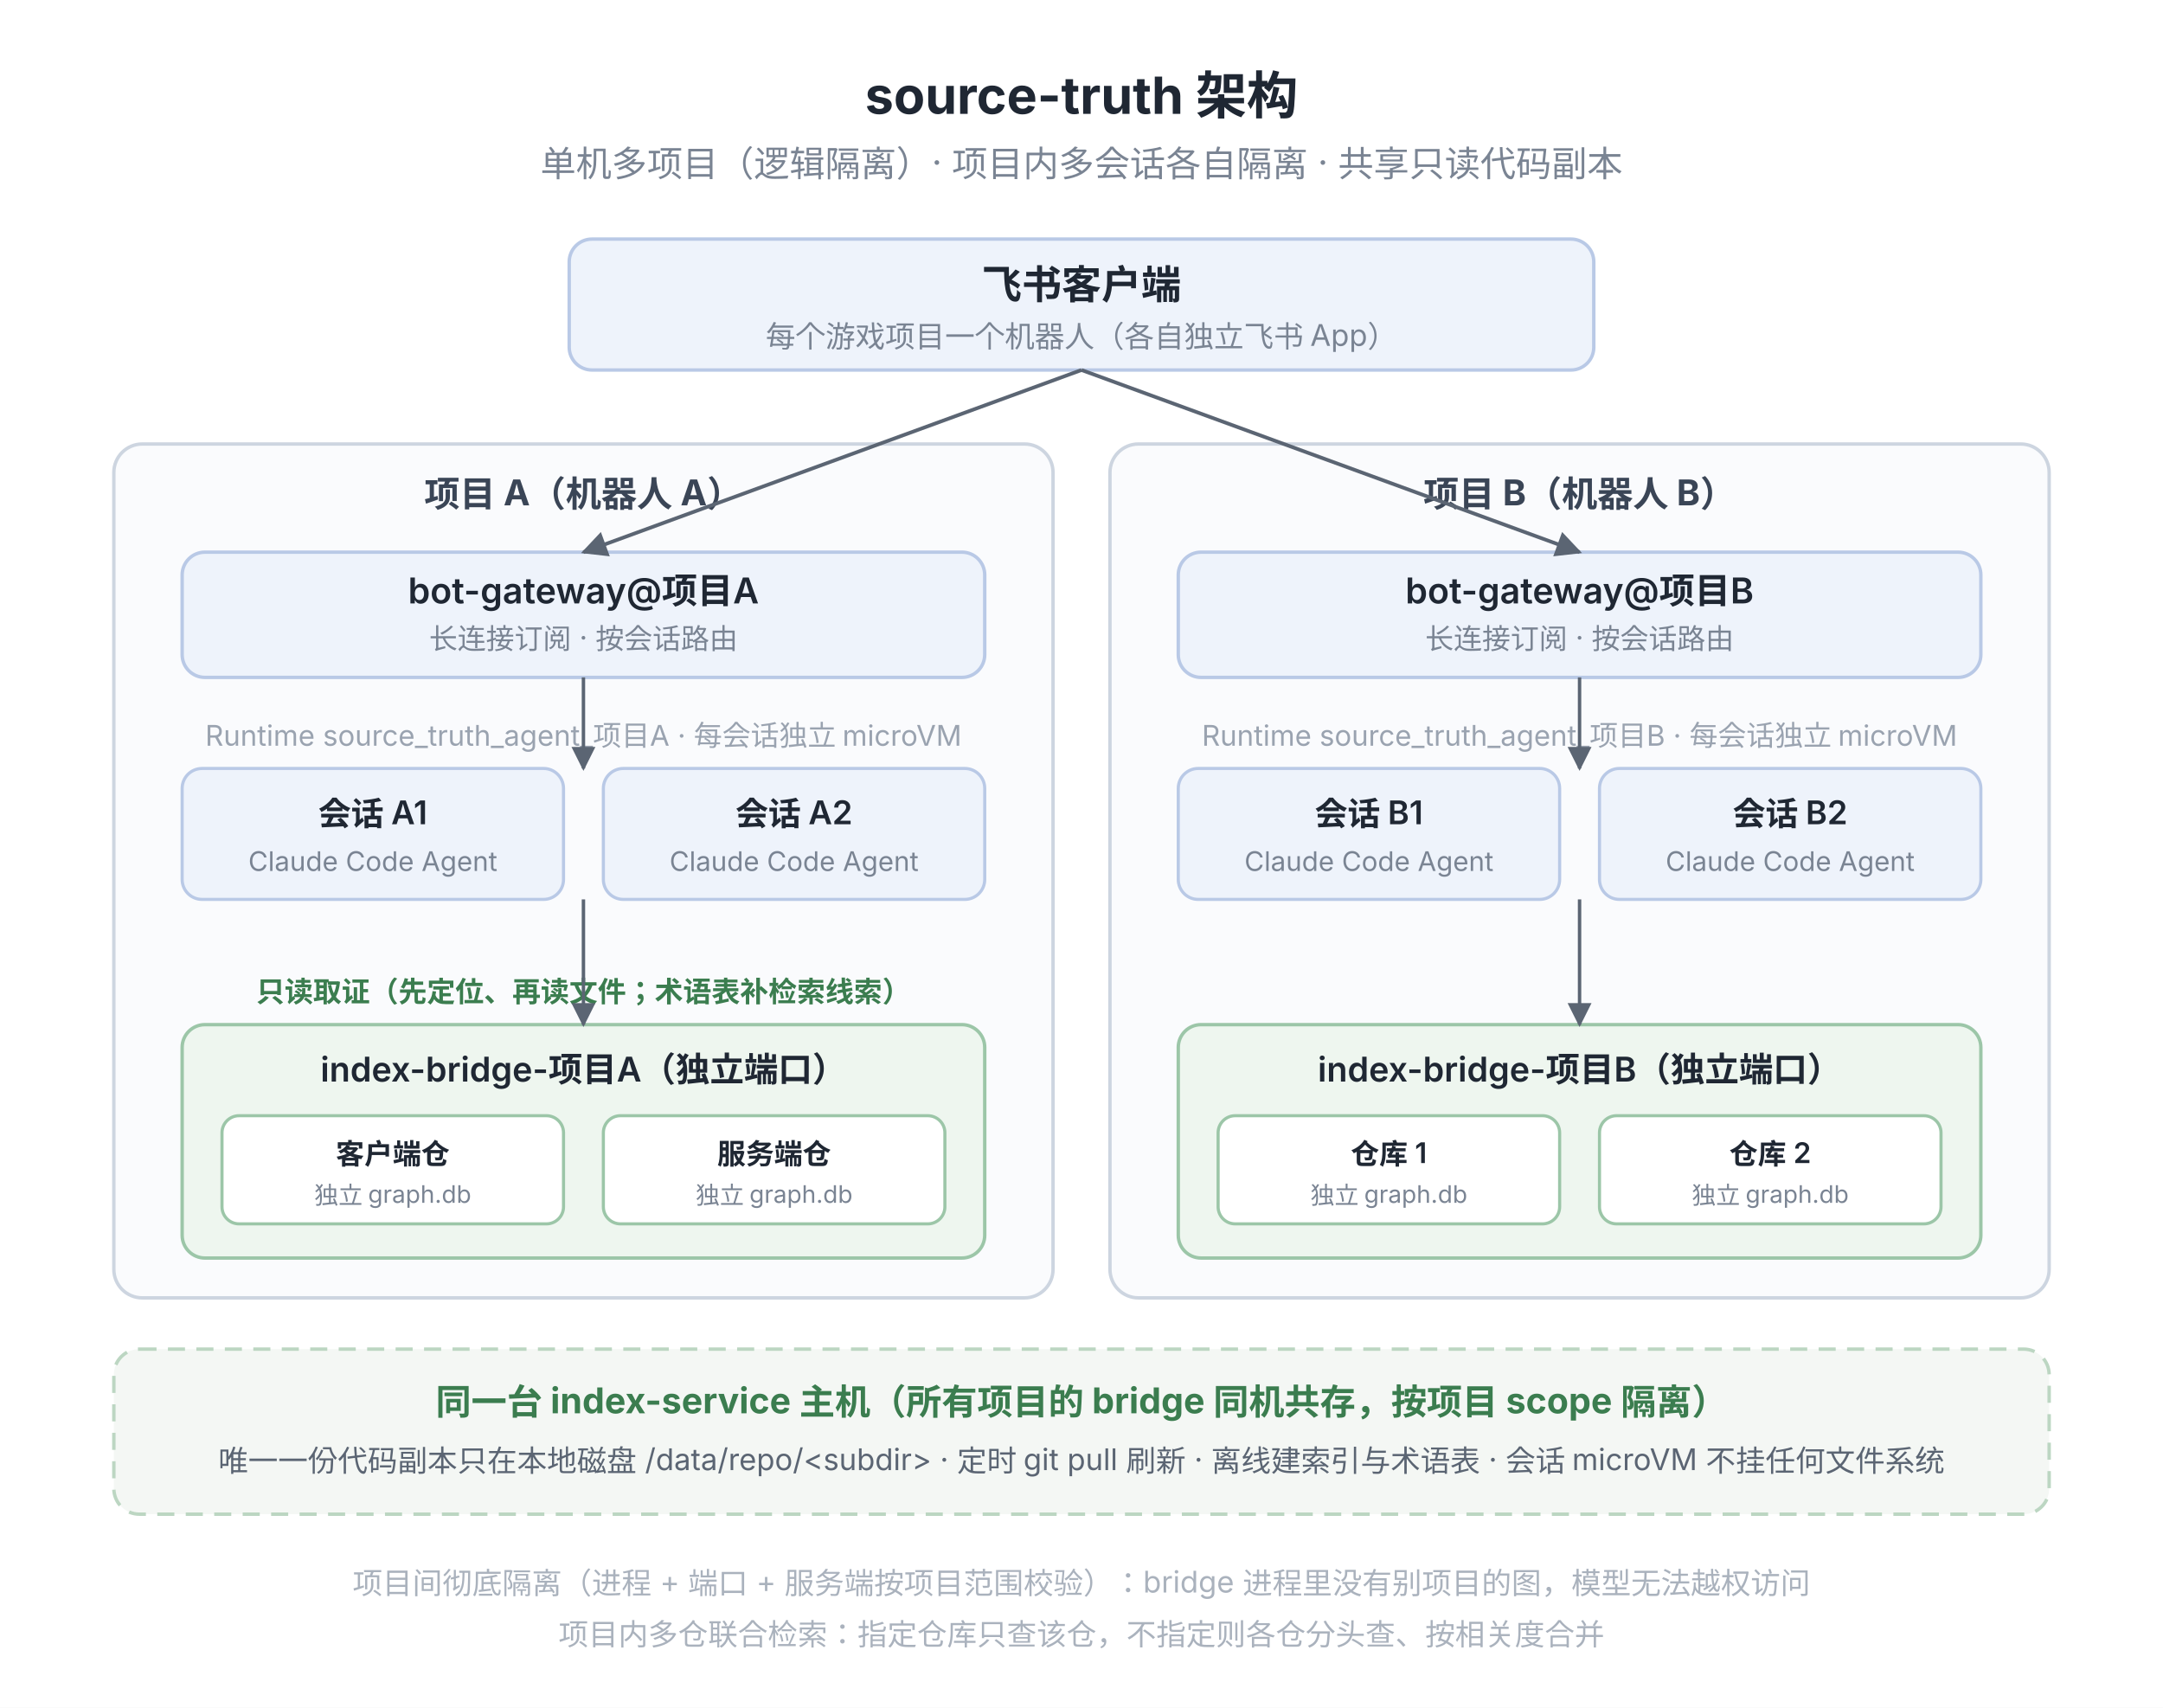
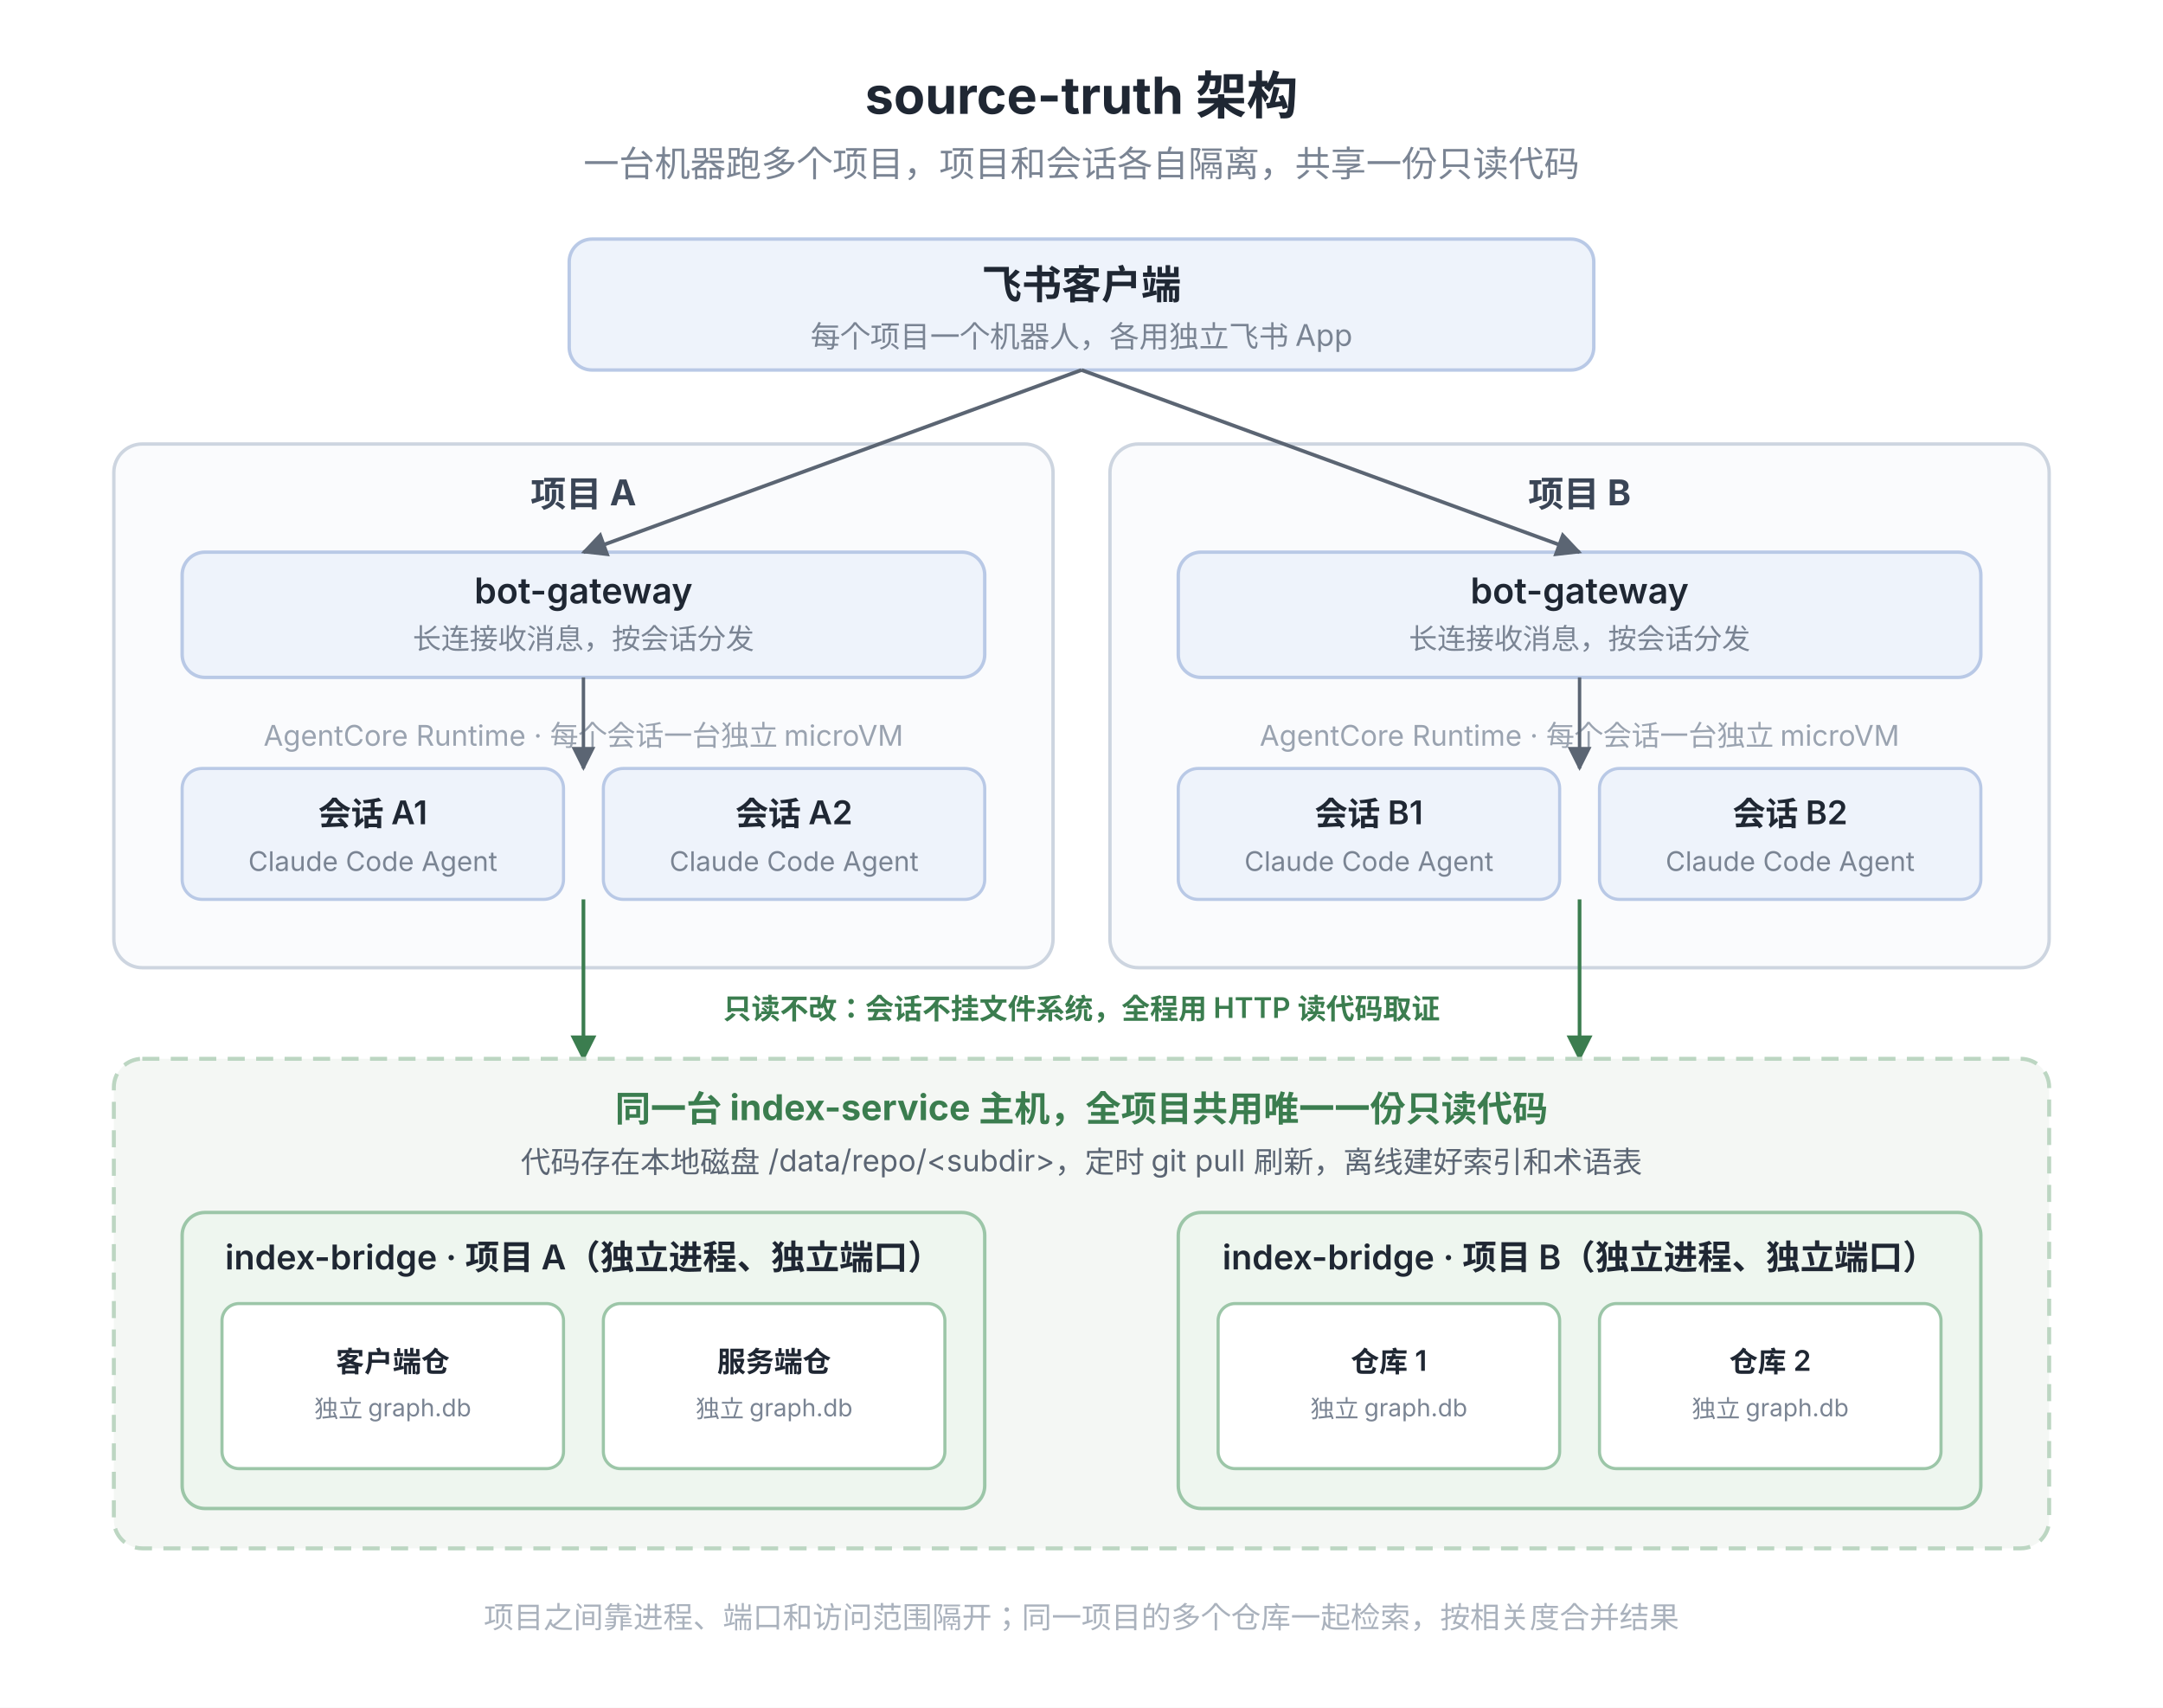
<svg xmlns="http://www.w3.org/2000/svg" width="760" height="600" viewBox="0 0 760 600" font-family="-apple-system, BlinkMacSystemFont, 'Segoe UI', 'PingFang SC', 'Microsoft YaHei', sans-serif">
  <defs>
    <marker id="arrow" viewBox="0 0 10 10" refX="9" refY="5" markerWidth="7" markerHeight="7" orient="auto-start-reverse">
      <path d="M0,0 L10,5 L0,10 z" fill="#5b6573" />
    </marker>
    <marker id="arrowgreen" viewBox="0 0 10 10" refX="9" refY="5" markerWidth="7" markerHeight="7" orient="auto-start-reverse">
      <path d="M0,0 L10,5 L0,10 z" fill="#3b7d4f" />
    </marker>
  </defs>
  <rect x="0" y="0" width="760" height="600" fill="#ffffff" />
  <text x="380" y="40" text-anchor="middle" font-size="18" font-weight="700" fill="#1f2733">source-truth 架构</text>
-   <text x="380" y="62" text-anchor="middle" font-size="12.5" fill="#7a8493">单机多项目（逻辑隔离）· 项目内多会话各自隔离 · 共享只读代码副本</text>
+   <text x="380" y="62" text-anchor="middle" font-size="12.5" fill="#7a8493">一台机器跑多个项目，项目和会话各自隔离，共享一份只读代码</text>
  <rect x="200" y="84" width="360" height="46" rx="8" fill="#eef3fb" stroke="#b9c9e6" stroke-width="1.2" />
  <text x="380" y="105" text-anchor="middle" font-size="14" font-weight="600" fill="#1f2733">飞书客户端</text>
-   <text x="380" y="122" text-anchor="middle" font-size="10.5" fill="#7a8493">每个游戏项目一个机器人（各自独立飞书 App）</text>
-   <rect x="40" y="156" width="330" height="300" rx="10" fill="#fafbfd" stroke="#cdd5e0" stroke-width="1.2" />
-   <text x="205" y="178" text-anchor="middle" font-size="12.5" font-weight="700" fill="#3a4556">项目 A（机器人 A）</text>
-   <rect x="390" y="156" width="330" height="300" rx="10" fill="#fafbfd" stroke="#cdd5e0" stroke-width="1.2" />
-   <text x="555" y="178" text-anchor="middle" font-size="12.5" font-weight="700" fill="#3a4556">项目 B（机器人 B）</text>
+   <text x="380" y="122" text-anchor="middle" font-size="10.5" fill="#7a8493">每个项目一个机器人，各用独立飞书 App</text>
+   <rect x="40" y="156" width="330" height="184" rx="10" fill="#fafbfd" stroke="#cdd5e0" stroke-width="1.2" />
+   <text x="205" y="178" text-anchor="middle" font-size="12.5" font-weight="700" fill="#3a4556">项目 A</text>
+   <rect x="390" y="156" width="330" height="184" rx="10" fill="#fafbfd" stroke="#cdd5e0" stroke-width="1.2" />
+   <text x="555" y="178" text-anchor="middle" font-size="12.5" font-weight="700" fill="#3a4556">项目 B</text>
  <rect x="64" y="194" width="282" height="44" rx="8" fill="#eef3fb" stroke="#b9c9e6" stroke-width="1.2" />
-   <text x="205" y="212" text-anchor="middle" font-size="12.5" font-weight="600" fill="#1f2733">bot-gateway@项目A</text>
-   <text x="205" y="228" text-anchor="middle" font-size="10" fill="#7a8493">长连接订阅 · 按会话路由</text>
+   <text x="205" y="212" text-anchor="middle" font-size="12.5" font-weight="600" fill="#1f2733">bot-gateway</text>
+   <text x="205" y="228" text-anchor="middle" font-size="10" fill="#7a8493">长连接收消息，按会话分发</text>
  <rect x="414" y="194" width="282" height="44" rx="8" fill="#eef3fb" stroke="#b9c9e6" stroke-width="1.2" />
-   <text x="555" y="212" text-anchor="middle" font-size="12.5" font-weight="600" fill="#1f2733">bot-gateway@项目B</text>
-   <text x="555" y="228" text-anchor="middle" font-size="10" fill="#7a8493">长连接订阅 · 按会话路由</text>
-   <text x="205" y="262" text-anchor="middle" font-size="10" fill="#9aa3b0">Runtime source_truth_agent_项目A · 每会话独立 microVM</text>
+   <text x="555" y="212" text-anchor="middle" font-size="12.5" font-weight="600" fill="#1f2733">bot-gateway</text>
+   <text x="555" y="228" text-anchor="middle" font-size="10" fill="#7a8493">长连接收消息，按会话分发</text>
+   <text x="205" y="262" text-anchor="middle" font-size="10" fill="#9aa3b0">AgentCore Runtime · 每个会话一台独立 microVM</text>
  <rect x="64" y="270" width="134" height="46" rx="7" fill="#eef3fb" stroke="#b9c9e6" stroke-width="1.1" />
  <text x="131" y="290" text-anchor="middle" font-size="11.5" font-weight="600" fill="#1f2733">会话 A1</text>
  <text x="131" y="306" text-anchor="middle" font-size="9.5" fill="#7a8493">Claude Code Agent</text>
  <rect x="212" y="270" width="134" height="46" rx="7" fill="#eef3fb" stroke="#b9c9e6" stroke-width="1.1" />
  <text x="279" y="290" text-anchor="middle" font-size="11.5" font-weight="600" fill="#1f2733">会话 A2</text>
  <text x="279" y="306" text-anchor="middle" font-size="9.5" fill="#7a8493">Claude Code Agent</text>
-   <text x="555" y="262" text-anchor="middle" font-size="10" fill="#9aa3b0">Runtime source_truth_agent_项目B · 每会话独立 microVM</text>
+   <text x="555" y="262" text-anchor="middle" font-size="10" fill="#9aa3b0">AgentCore Runtime · 每个会话一台独立 microVM</text>
  <rect x="414" y="270" width="134" height="46" rx="7" fill="#eef3fb" stroke="#b9c9e6" stroke-width="1.1" />
  <text x="481" y="290" text-anchor="middle" font-size="11.5" font-weight="600" fill="#1f2733">会话 B1</text>
  <text x="481" y="306" text-anchor="middle" font-size="9.5" fill="#7a8493">Claude Code Agent</text>
  <rect x="562" y="270" width="134" height="46" rx="7" fill="#eef3fb" stroke="#b9c9e6" stroke-width="1.1" />
  <text x="629" y="290" text-anchor="middle" font-size="11.5" font-weight="600" fill="#1f2733">会话 B2</text>
  <text x="629" y="306" text-anchor="middle" font-size="9.5" fill="#7a8493">Claude Code Agent</text>
-   <text x="205" y="352" text-anchor="middle" font-size="10" fill="#3b7d4f" font-weight="600">只读取证（先定位、再读文件；术语表补检索线索）</text>
-   <rect x="64" y="360" width="282" height="82" rx="8" fill="#eef6ef" stroke="#9cc6a8" stroke-width="1.2" />
-   <text x="205" y="380" text-anchor="middle" font-size="12" font-weight="600" fill="#1f2733">index-bridge-项目A（独立端口）</text>
-   <rect x="78" y="392" width="120" height="38" rx="6" fill="#ffffff" stroke="#9cc6a8" stroke-width="1.1" />
-   <text x="138" y="409" text-anchor="middle" font-size="10" font-weight="600" fill="#1f2733">客户端仓</text>
-   <text x="138" y="423" text-anchor="middle" font-size="8.5" fill="#7a8493">独立 graph.db</text>
-   <rect x="212" y="392" width="120" height="38" rx="6" fill="#ffffff" stroke="#9cc6a8" stroke-width="1.1" />
-   <text x="272" y="409" text-anchor="middle" font-size="10" font-weight="600" fill="#1f2733">服务端仓</text>
-   <text x="272" y="423" text-anchor="middle" font-size="8.5" fill="#7a8493">独立 graph.db</text>
-   <rect x="414" y="360" width="282" height="82" rx="8" fill="#eef6ef" stroke="#9cc6a8" stroke-width="1.2" />
-   <text x="555" y="380" text-anchor="middle" font-size="12" font-weight="600" fill="#1f2733">index-bridge-项目B（独立端口）</text>
-   <rect x="428" y="392" width="120" height="38" rx="6" fill="#ffffff" stroke="#9cc6a8" stroke-width="1.1" />
-   <text x="488" y="409" text-anchor="middle" font-size="10" font-weight="600" fill="#1f2733">仓库 1</text>
-   <text x="488" y="423" text-anchor="middle" font-size="8.5" fill="#7a8493">独立 graph.db</text>
-   <rect x="562" y="392" width="120" height="38" rx="6" fill="#ffffff" stroke="#9cc6a8" stroke-width="1.1" />
-   <text x="622" y="409" text-anchor="middle" font-size="10" font-weight="600" fill="#1f2733">仓库 2</text>
-   <text x="622" y="423" text-anchor="middle" font-size="8.5" fill="#7a8493">独立 graph.db</text>
  <line x1="380" y1="130" x2="205" y2="194" stroke="#5b6573" stroke-width="1.3" marker-end="url(#arrow)" />
  <line x1="380" y1="130" x2="555" y2="194" stroke="#5b6573" stroke-width="1.3" marker-end="url(#arrow)" />
  <line x1="205" y1="238" x2="205" y2="270" stroke="#5b6573" stroke-width="1.2" marker-end="url(#arrow)" />
-   <line x1="205" y1="316" x2="205" y2="360" stroke="#5b6573" stroke-width="1.2" marker-end="url(#arrow)" />
  <line x1="555" y1="238" x2="555" y2="270" stroke="#5b6573" stroke-width="1.2" marker-end="url(#arrow)" />
-   <line x1="555" y1="316" x2="555" y2="360" stroke="#5b6573" stroke-width="1.2" marker-end="url(#arrow)" />
-   <rect x="40" y="474" width="680" height="58" rx="9" fill="#f4f7f4" stroke="#bcd6c2" stroke-width="1.2" stroke-dasharray="6,4" />
-   <text x="380" y="497" text-anchor="middle" font-size="12.5" font-weight="700" fill="#3b7d4f">同一台 index-service 主机（所有项目的 bridge 同机共存，按项目 scope 隔离）</text>
-   <text x="380" y="517" text-anchor="middle" font-size="10.5" fill="#5b6573">唯一一份代码副本只在本地磁盘 /data/repo/&lt;subdir&gt; · 定时 git pull 刷新 · 离线建索引与术语表 · 会话 microVM 不挂任何文件系统</text>
-   <text x="380" y="560" text-anchor="middle" font-size="10.5" fill="#aab2bd">项目间彻底隔离（进程 + 端口 + 服务端按项目范围校验）：bridge 进程里没有别项目的图，模型无法越权访问</text>
-   <text x="380" y="578" text-anchor="middle" font-size="10.5" fill="#aab2bd">项目内多仓联合检索：指定仓库只查该仓，不指定则各仓分头查、按相关度合并</text>
+   <text x="380" y="358" text-anchor="middle" font-size="10" fill="#3b7d4f" font-weight="600">只读不改：会话不挂文件系统，全程用 HTTP 读代码取证</text>
+   <line x1="205" y1="316" x2="205" y2="372" stroke="#3b7d4f" stroke-width="1.3" marker-end="url(#arrowgreen)" />
+   <line x1="555" y1="316" x2="555" y2="372" stroke="#3b7d4f" stroke-width="1.3" marker-end="url(#arrowgreen)" />
+   <rect x="40" y="372" width="680" height="172" rx="10" fill="#f4f7f4" stroke="#bcd6c2" stroke-width="1.4" stroke-dasharray="6,4" />
+   <text x="380" y="394" text-anchor="middle" font-size="12.5" font-weight="700" fill="#3b7d4f">同一台 index-service 主机，全项目共用唯一一份只读代码</text>
+   <text x="380" y="412" text-anchor="middle" font-size="10.5" fill="#5b6573">代码存在本地磁盘 /data/repo/&lt;subdir&gt;，定时 git pull 刷新，离线建好索引和术语表</text>
+   <rect x="64" y="426" width="282" height="104" rx="8" fill="#eef6ef" stroke="#9cc6a8" stroke-width="1.2" />
+   <text x="205" y="446" text-anchor="middle" font-size="12" font-weight="600" fill="#1f2733">index-bridge · 项目 A（独立进程、独立端口）</text>
+   <rect x="78" y="458" width="120" height="58" rx="6" fill="#ffffff" stroke="#9cc6a8" stroke-width="1.1" />
+   <text x="138" y="482" text-anchor="middle" font-size="10" font-weight="600" fill="#1f2733">客户端仓</text>
+   <text x="138" y="498" text-anchor="middle" font-size="8.5" fill="#7a8493">独立 graph.db</text>
+   <rect x="212" y="458" width="120" height="58" rx="6" fill="#ffffff" stroke="#9cc6a8" stroke-width="1.1" />
+   <text x="272" y="482" text-anchor="middle" font-size="10" font-weight="600" fill="#1f2733">服务端仓</text>
+   <text x="272" y="498" text-anchor="middle" font-size="8.5" fill="#7a8493">独立 graph.db</text>
+   <rect x="414" y="426" width="282" height="104" rx="8" fill="#eef6ef" stroke="#9cc6a8" stroke-width="1.2" />
+   <text x="555" y="446" text-anchor="middle" font-size="12" font-weight="600" fill="#1f2733">index-bridge · 项目 B（独立进程、独立端口）</text>
+   <rect x="428" y="458" width="120" height="58" rx="6" fill="#ffffff" stroke="#9cc6a8" stroke-width="1.1" />
+   <text x="488" y="482" text-anchor="middle" font-size="10" font-weight="600" fill="#1f2733">仓库 1</text>
+   <text x="488" y="498" text-anchor="middle" font-size="8.5" fill="#7a8493">独立 graph.db</text>
+   <rect x="562" y="458" width="120" height="58" rx="6" fill="#ffffff" stroke="#9cc6a8" stroke-width="1.1" />
+   <text x="622" y="482" text-anchor="middle" font-size="10" font-weight="600" fill="#1f2733">仓库 2</text>
+   <text x="622" y="498" text-anchor="middle" font-size="8.5" fill="#7a8493">独立 graph.db</text>
+   <text x="380" y="572" text-anchor="middle" font-size="10.5" fill="#aab2bd">项目之间靠进程、端口和访问范围隔开；同一项目的多个仓库一起检索，按相关度合并结果</text>
</svg>
